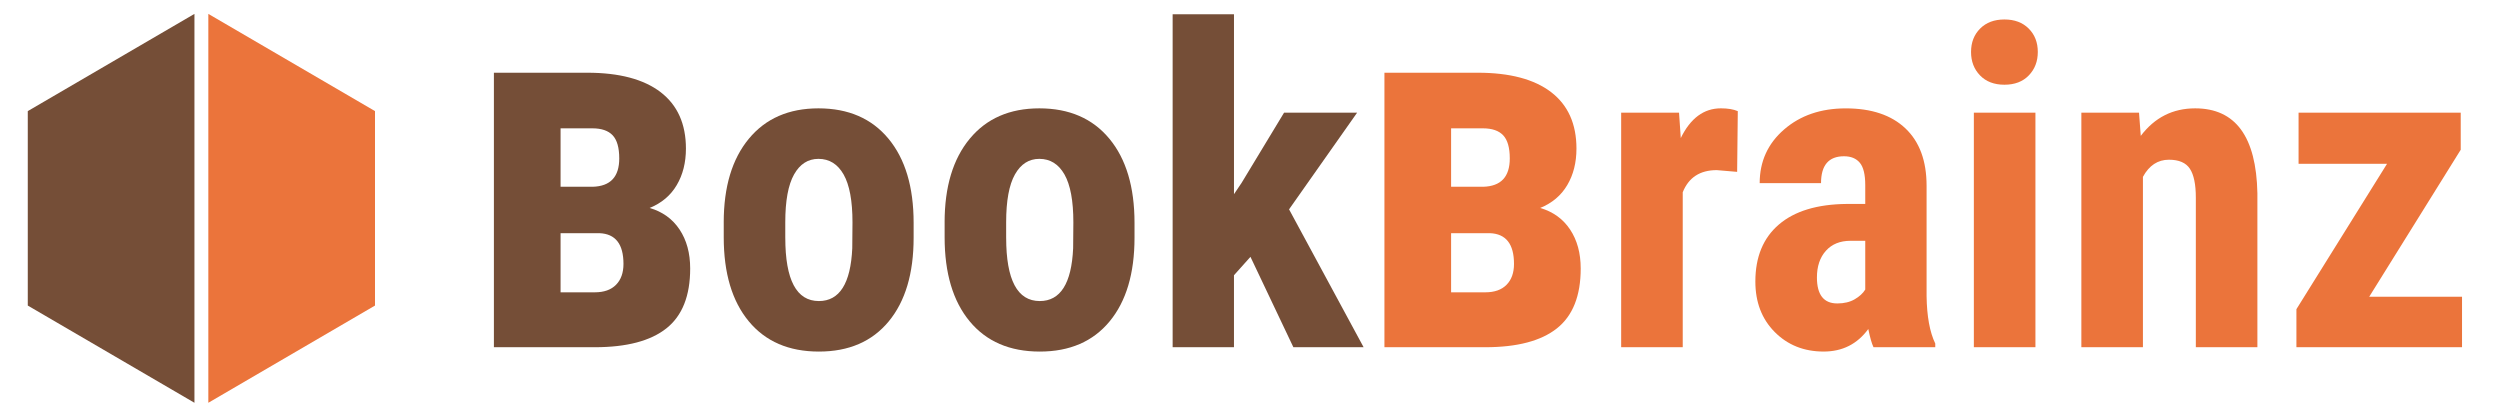
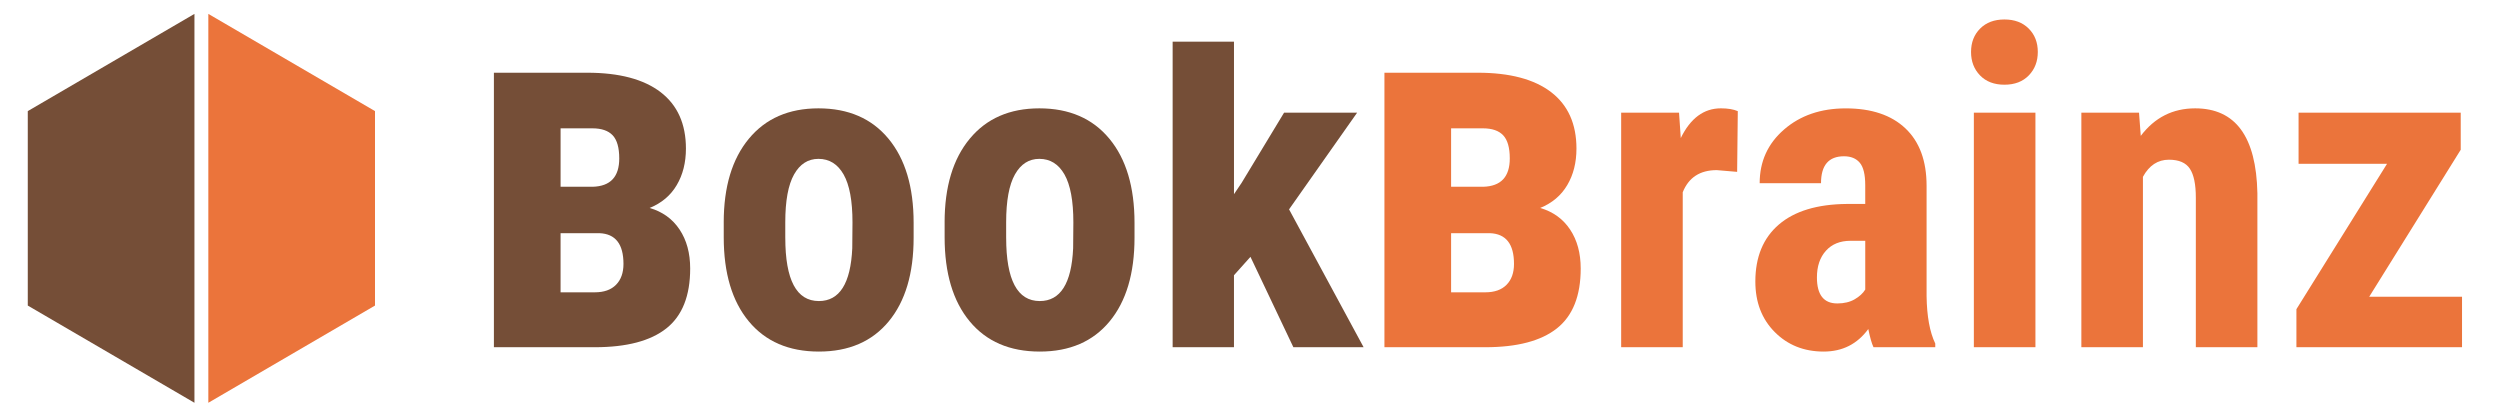
<svg xmlns="http://www.w3.org/2000/svg" version="1.1" id="Layer_1" x="0px" y="0px" width="180px" height="30px" viewBox="0 0 180 30" enable-background="new 0 0 180 30" xml:space="preserve">
  <g>
</g>
  <g>
    <g>
      <polygon fill="#754E37" points="14,1 2,8 2,22 14,29   " />
      <polygon fill="#EB743B" points="15,1 27,8 27,22 15,29   " />
    </g>
    <g>
-       <path fill="#754E37" d="M35.561,25V5.236h6.718c2.308,0,4.068,0.467,5.285,1.399c1.215,0.934,1.823,2.288,1.823,4.063    c0,1.007-0.221,1.883-0.662,2.629c-0.44,0.747-1.091,1.296-1.95,1.646c0.927,0.271,1.646,0.789,2.154,1.553    s0.764,1.699,0.764,2.808c0,1.968-0.571,3.404-1.714,4.309C46.836,24.548,45.117,25,42.821,25H35.561z M40.361,13.447h2.308    c1.277-0.034,1.917-0.713,1.917-2.036c0-0.78-0.159-1.337-0.476-1.671c-0.316-0.333-0.803-0.5-1.459-0.5h-2.29V13.447z     M40.361,16.789v4.258h2.46c0.667,0,1.179-0.181,1.535-0.545c0.356-0.362,0.534-0.862,0.534-1.499c0-1.43-0.576-2.168-1.729-2.214    H40.361z" />
-       <path fill="#754E37" d="M52.108,16.01c0-2.56,0.604-4.567,1.811-6.023c1.206-1.457,2.877-2.186,5.01-2.186    c2.153,0,3.834,0.729,5.041,2.186c1.207,1.456,1.811,3.475,1.811,6.055v1.077c0,2.57-0.599,4.578-1.795,6.024    s-2.872,2.17-5.025,2.17c-2.164,0-3.848-0.727-5.049-2.178c-1.202-1.451-1.803-3.467-1.803-6.048V16.01z M56.541,17.122    c0,3.036,0.806,4.554,2.419,4.554c1.487,0,2.289-1.267,2.403-3.8l0.016-1.869c0-1.549-0.214-2.698-0.64-3.446    c-0.427-0.749-1.03-1.123-1.811-1.123c-0.749,0-1.335,0.374-1.756,1.123c-0.422,0.748-0.632,1.897-0.632,3.446V17.122z" />
-       <path fill="#754E37" d="M68.012,16.01c0-2.56,0.604-4.567,1.811-6.023c1.206-1.457,2.877-2.186,5.01-2.186    c2.153,0,3.834,0.729,5.041,2.186c1.207,1.456,1.811,3.475,1.811,6.055v1.077c0,2.57-0.599,4.578-1.795,6.024    s-2.872,2.17-5.025,2.17c-2.164,0-3.848-0.727-5.049-2.178c-1.202-1.451-1.803-3.467-1.803-6.048V16.01z M72.444,17.122    c0,3.036,0.806,4.554,2.419,4.554c1.487,0,2.289-1.267,2.403-3.8l0.016-1.869c0-1.549-0.214-2.698-0.64-3.446    c-0.427-0.749-1.03-1.123-1.811-1.123c-0.749,0-1.335,0.374-1.756,1.123c-0.422,0.748-0.632,1.897-0.632,3.446V17.122z" />
-       <path fill="#754E37" d="M90.033,18.492l-1.187,1.326V25H84.43V1.027h4.417v12.954l0.546-0.812l3.06-5.057h5.26l-4.901,6.961    L98.18,25h-5.057L90.033,18.492z" />
-       <path fill="#EB743B" d="M99.679,25V5.236h6.718c2.308,0,4.068,0.467,5.285,1.399c1.215,0.934,1.823,2.288,1.823,4.063    c0,1.007-0.221,1.883-0.662,2.629c-0.44,0.747-1.091,1.296-1.95,1.646c0.927,0.271,1.646,0.789,2.154,1.553    s0.764,1.699,0.764,2.808c0,1.968-0.571,3.404-1.714,4.309c-1.143,0.905-2.861,1.357-5.157,1.357H99.679z M104.479,13.447h2.308    c1.277-0.034,1.917-0.713,1.917-2.036c0-0.78-0.159-1.337-0.476-1.671c-0.316-0.333-0.803-0.5-1.459-0.5h-2.29V13.447z     M104.479,16.789v4.258h2.46c0.667,0,1.179-0.181,1.535-0.545c0.356-0.362,0.534-0.862,0.534-1.499    c0-1.43-0.576-2.168-1.729-2.214H104.479z" />
+       <path fill="#754E37" d="M35.561,25V5.236h6.718c2.308,0,4.068,0.467,5.285,1.399c1.215,0.934,1.823,2.288,1.823,4.063    c0,1.007-0.221,1.883-0.662,2.629c-0.44,0.747-1.091,1.296-1.95,1.646c0.927,0.271,1.646,0.789,2.154,1.553    c0.509,0.764,0.764,1.699,0.764,2.808c0,1.968-0.571,3.404-1.714,4.309C46.836,24.548,45.117,25,42.821,25H35.561z M40.361,13.447    h2.308c1.277-0.034,1.917-0.713,1.917-2.036c0-0.78-0.159-1.337-0.475-1.671c-0.317-0.333-0.803-0.5-1.459-0.5h-2.29V13.447z     M40.361,16.789v4.258h2.46c0.667,0,1.179-0.181,1.535-0.545c0.356-0.362,0.534-0.862,0.534-1.499c0-1.43-0.576-2.168-1.729-2.214    H40.361z" />
+       <path fill="#754E37" d="M52.108,16.01c0-2.56,0.604-4.567,1.811-6.023c1.206-1.457,2.877-2.186,5.01-2.186    c2.153,0,3.834,0.728,5.041,2.186c1.207,1.456,1.811,3.475,1.811,6.055v1.077c0,2.57-0.599,4.578-1.795,6.024    c-1.196,1.446-2.872,2.17-5.025,2.17c-2.164,0-3.848-0.727-5.049-2.178c-1.202-1.451-1.803-3.467-1.803-6.048V16.01z     M56.541,17.122c0,3.036,0.806,4.554,2.419,4.554c1.487,0,2.289-1.267,2.403-3.8l0.016-1.869c0-1.549-0.214-2.698-0.64-3.446    c-0.427-0.749-1.03-1.123-1.811-1.123c-0.749,0-1.335,0.374-1.756,1.123c-0.422,0.748-0.632,1.898-0.632,3.446V17.122z" />
+       <path fill="#754E37" d="M68.012,16.01c0-2.56,0.603-4.567,1.811-6.023c1.206-1.457,2.877-2.186,5.01-2.186    c2.153,0,3.834,0.728,5.041,2.186c1.207,1.456,1.811,3.475,1.811,6.055v1.077c0,2.57-0.599,4.578-1.795,6.024    c-1.196,1.446-2.872,2.17-5.025,2.17c-2.164,0-3.848-0.727-5.049-2.178c-1.202-1.451-1.803-3.467-1.803-6.048V16.01z     M72.444,17.122c0,3.036,0.806,4.554,2.419,4.554c1.487,0,2.289-1.267,2.403-3.8l0.016-1.869c0-1.549-0.214-2.698-0.64-3.446    c-0.427-0.749-1.03-1.123-1.811-1.123c-0.749,0-1.335,0.374-1.756,1.123c-0.422,0.748-0.632,1.898-0.632,3.446V17.122z" />
+       <path fill="#754E37" d="M90.033,18.492l-1.187,1.326V25H84.43V3h4.417v10.981l0.546-0.811l3.06-5.057h5.26l-4.901,6.961L98.18,25    h-5.057L90.033,18.492z" />
+       <path fill="#EB743B" d="M99.679,25V5.236h6.718c2.308,0,4.068,0.467,5.285,1.399c1.215,0.934,1.823,2.288,1.823,4.063    c0,1.007-0.221,1.883-0.662,2.629c-0.44,0.747-1.091,1.296-1.95,1.646c0.927,0.271,1.646,0.789,2.154,1.553    c0.509,0.764,0.764,1.699,0.764,2.808c0,1.968-0.571,3.404-1.714,4.309c-1.143,0.905-2.861,1.357-5.157,1.357H99.679z     M104.479,13.447h2.308c1.277-0.034,1.917-0.713,1.917-2.036c0-0.78-0.159-1.337-0.476-1.671c-0.316-0.333-0.803-0.5-1.459-0.5    h-2.29V13.447z M104.479,16.789v4.258h2.46c0.667,0,1.179-0.181,1.535-0.545c0.356-0.362,0.534-0.862,0.534-1.499    c0-1.43-0.576-2.168-1.729-2.214H104.479z" />
      <path fill="#EB743B" d="M125.074,12.374l-1.467-0.125c-1.207,0-2.023,0.53-2.45,1.592V25h-4.433V8.113h4.167l0.125,1.826    c0.697-1.426,1.659-2.139,2.888-2.139c0.499,0,0.905,0.068,1.217,0.203L125.074,12.374z" />
-       <path fill="#EB743B" d="M134.892,25c-0.125-0.26-0.25-0.697-0.375-1.311c-0.791,1.082-1.862,1.623-3.215,1.623    c-1.415,0-2.589-0.469-3.52-1.405c-0.932-0.937-1.396-2.148-1.396-3.636c0-1.77,0.564-3.138,1.693-4.105s2.754-1.461,4.877-1.482    h1.342v-1.357c0-0.76-0.13-1.296-0.39-1.607c-0.261-0.313-0.64-0.469-1.14-0.469c-1.103,0-1.654,0.646-1.654,1.936h-4.417    c0-1.561,0.586-2.849,1.756-3.863c1.171-1.015,2.65-1.521,4.44-1.521c1.852,0,3.285,0.481,4.3,1.443    c1.015,0.963,1.521,2.339,1.521,4.129v7.943c0.021,1.457,0.229,2.597,0.625,3.418V25H134.892z M132.285,21.848    c0.488,0,0.905-0.099,1.248-0.297c0.344-0.197,0.599-0.432,0.765-0.702v-3.512h-1.061c-0.749,0-1.34,0.239-1.771,0.718    s-0.647,1.119-0.647,1.92C130.818,21.223,131.307,21.848,132.285,21.848z" />
-       <path fill="#EB743B" d="M141.915,3.743c0-0.687,0.219-1.249,0.655-1.686c0.438-0.438,1.02-0.655,1.748-0.655    s1.312,0.218,1.748,0.655c0.438,0.437,0.656,0.999,0.656,1.686c0,0.677-0.217,1.238-0.648,1.686S145.058,6.1,144.318,6.1    c-0.738,0-1.324-0.224-1.756-0.671S141.915,4.42,141.915,3.743z M146.551,25h-4.433V8.113h4.433V25z" />
-       <path fill="#EB743B" d="M154.01,8.113l0.125,1.67c0.999-1.321,2.305-1.982,3.918-1.982c2.902,0,4.396,2.034,4.479,6.103V25H158.1    V14.231c0-0.958-0.144-1.652-0.43-2.084s-0.788-0.647-1.506-0.647c-0.802,0-1.426,0.411-1.873,1.232V25h-4.433V8.113H154.01z" />
+       <path fill="#EB743B" d="M134.892,25c-0.125-0.26-0.25-0.697-0.375-1.31c-0.791,1.082-1.862,1.623-3.215,1.623    c-1.415,0-2.589-0.469-3.52-1.405c-0.932-0.937-1.397-2.148-1.397-3.636c0-1.769,0.565-3.138,1.693-4.105    c1.129-0.968,2.754-1.461,4.877-1.482h1.342v-1.357c0-0.76-0.13-1.296-0.39-1.607c-0.261-0.313-0.64-0.469-1.14-0.469    c-1.103,0-1.654,0.646-1.654,1.936h-4.417c0-1.561,0.586-2.849,1.756-3.863c1.171-1.015,2.65-1.522,4.441-1.522    c1.852,0,3.285,0.481,4.3,1.443c1.015,0.963,1.521,2.339,1.521,4.129v7.943c0.021,1.457,0.23,2.597,0.625,3.418V25H134.892z     M132.285,21.848c0.488,0,0.905-0.099,1.248-0.297c0.344-0.197,0.599-0.432,0.765-0.702v-3.512h-1.061    c-0.749,0-1.34,0.239-1.771,0.718c-0.432,0.478-0.647,1.119-0.647,1.92C130.818,21.223,131.307,21.848,132.285,21.848z" />
+       <path fill="#EB743B" d="M141.915,3.743c0-0.687,0.219-1.249,0.655-1.686c0.438-0.438,1.02-0.655,1.748-0.655    c0.729,0,1.311,0.218,1.748,0.655c0.438,0.437,0.656,0.999,0.656,1.686c0,0.677-0.217,1.238-0.648,1.685    c-0.432,0.447-1.017,0.671-1.756,0.671c-0.738,0-1.324-0.224-1.756-0.671S141.915,4.42,141.915,3.743z M146.551,25h-4.433V8.113    h4.433V25z" />
+       <path fill="#EB743B" d="M154.01,8.113l0.125,1.67c0.999-1.321,2.305-1.982,3.918-1.982c2.902,0,4.395,2.034,4.479,6.103V25H158.1    V14.231c0-0.958-0.143-1.652-0.43-2.084c-0.286-0.432-0.788-0.648-1.506-0.648c-0.802,0-1.426,0.411-1.873,1.232V25h-4.433V8.113    H154.01z" />
      <path fill="#EB743B" d="M170.585,21.363h6.681V25h-11.924v-2.739l6.523-10.465h-6.368V8.113h11.675v2.669L170.585,21.363z" />
    </g>
  </g>
</svg>
